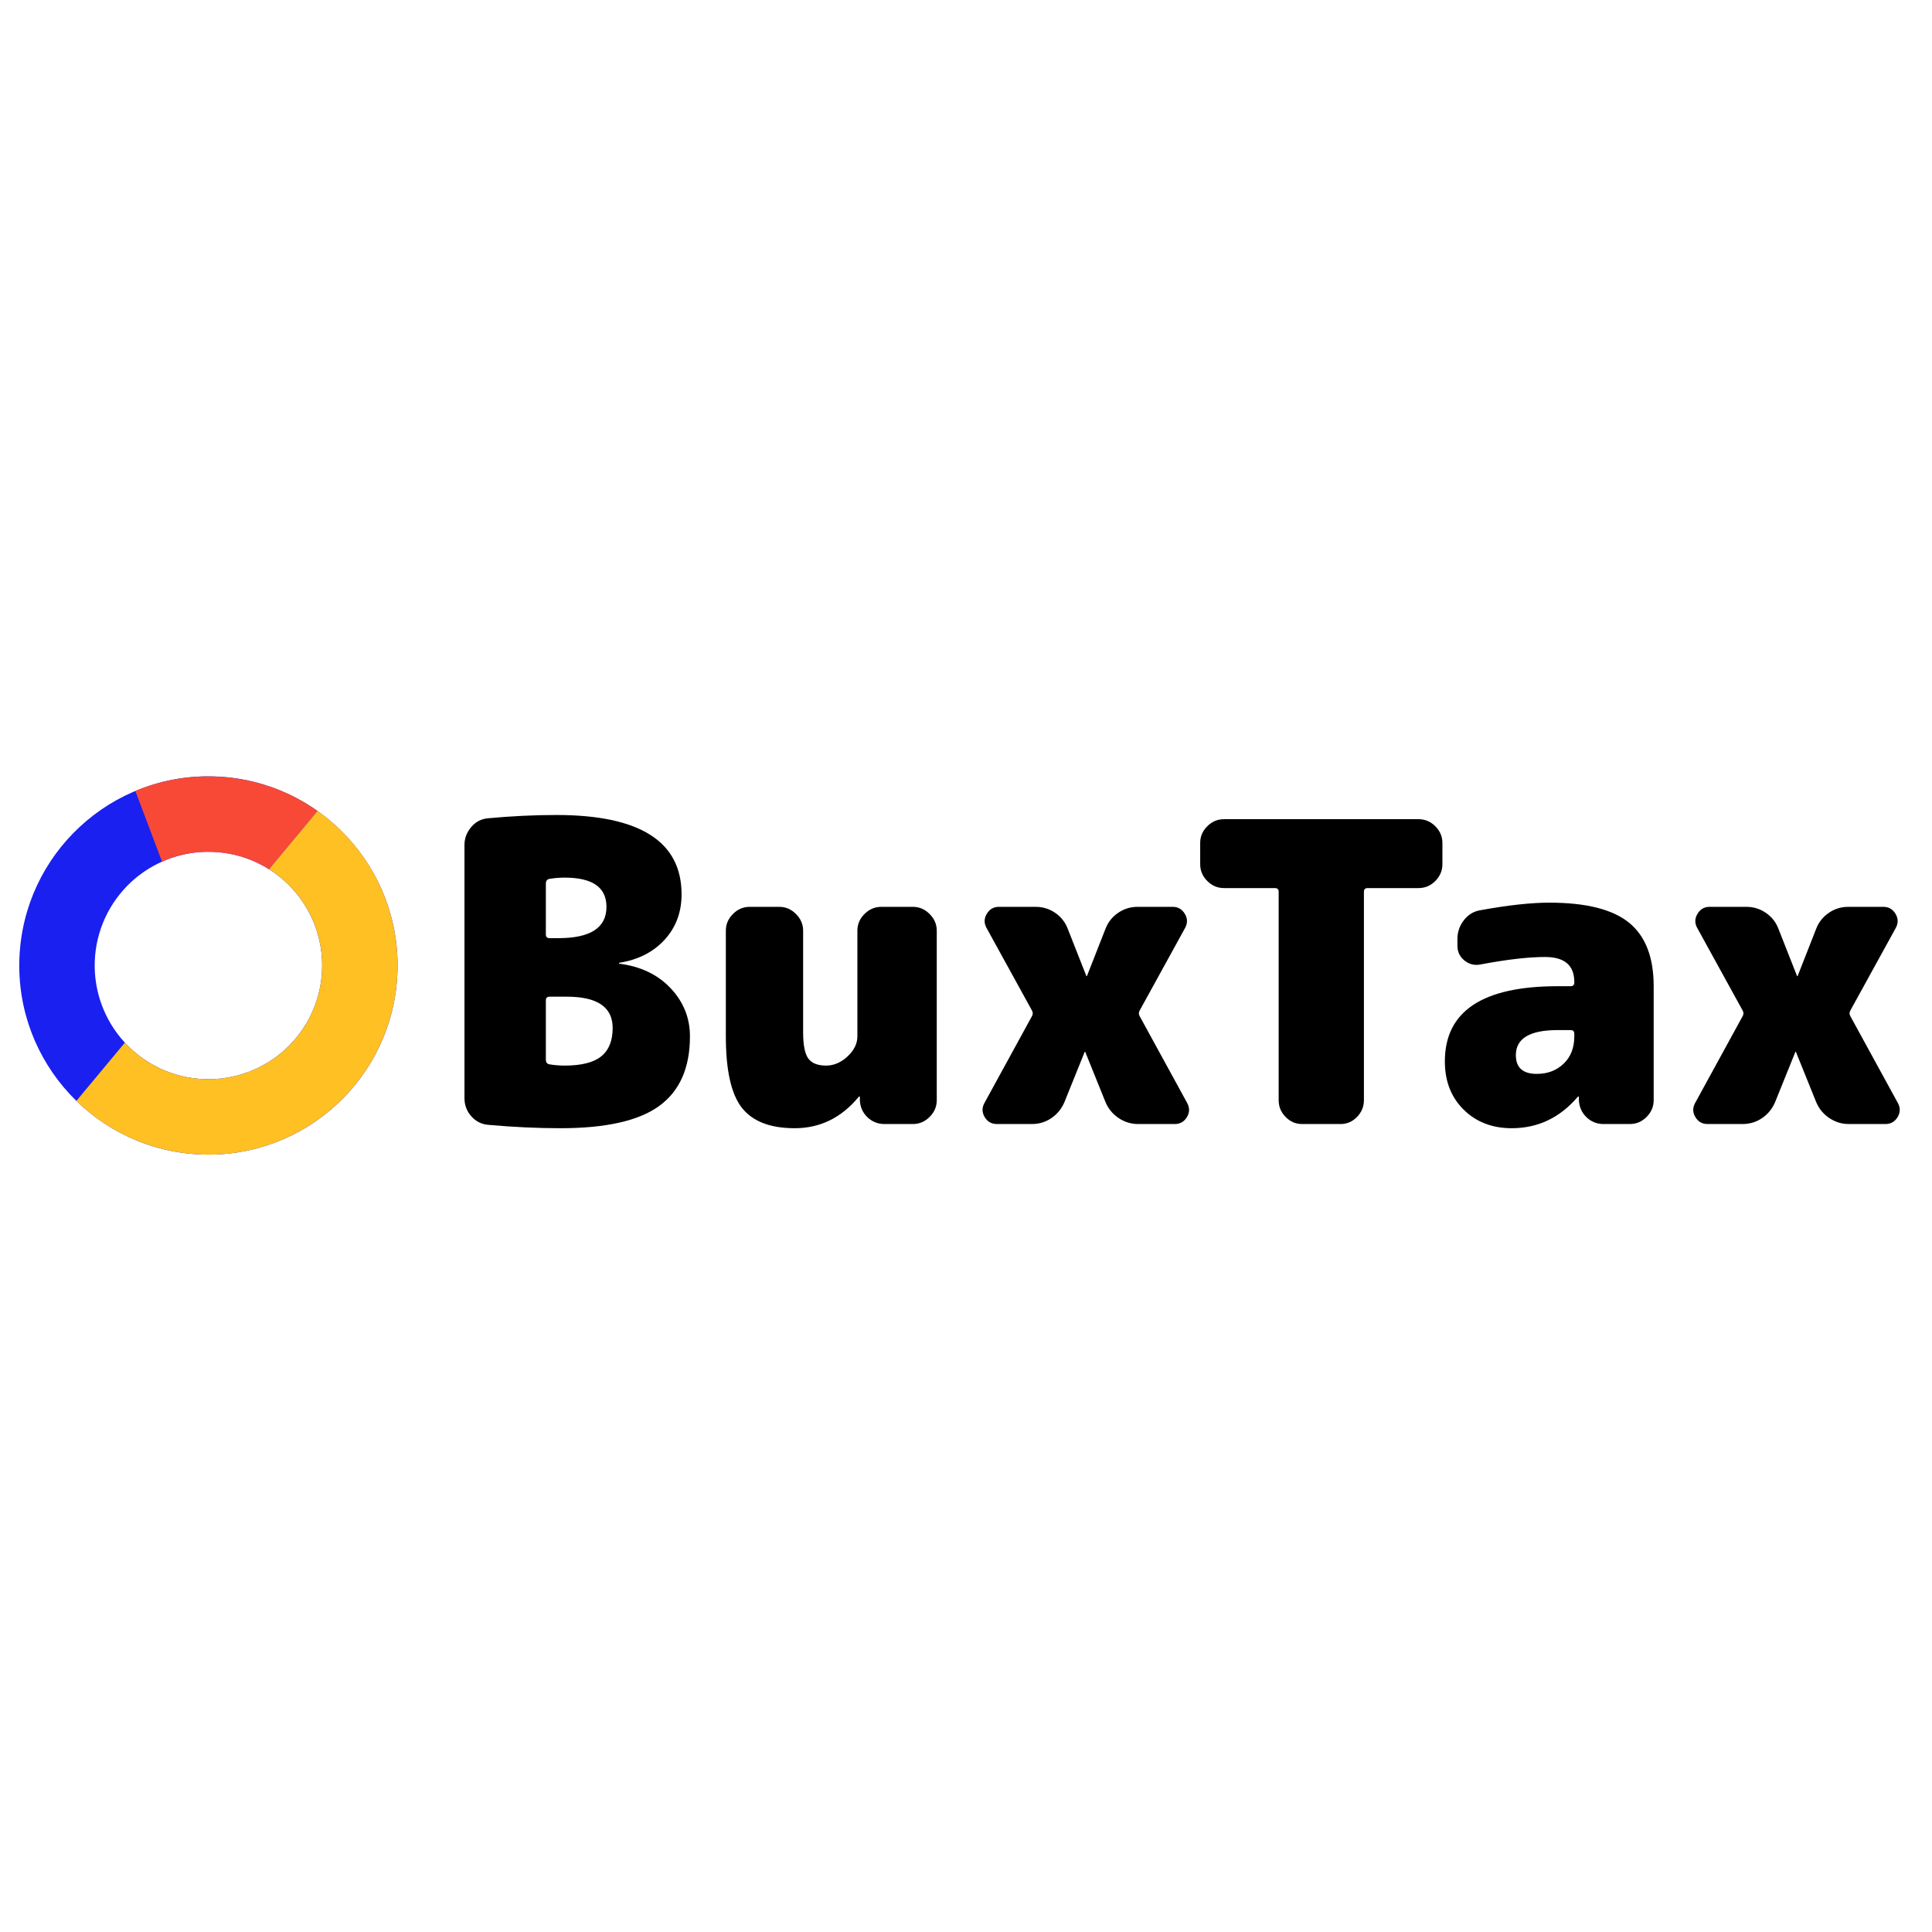
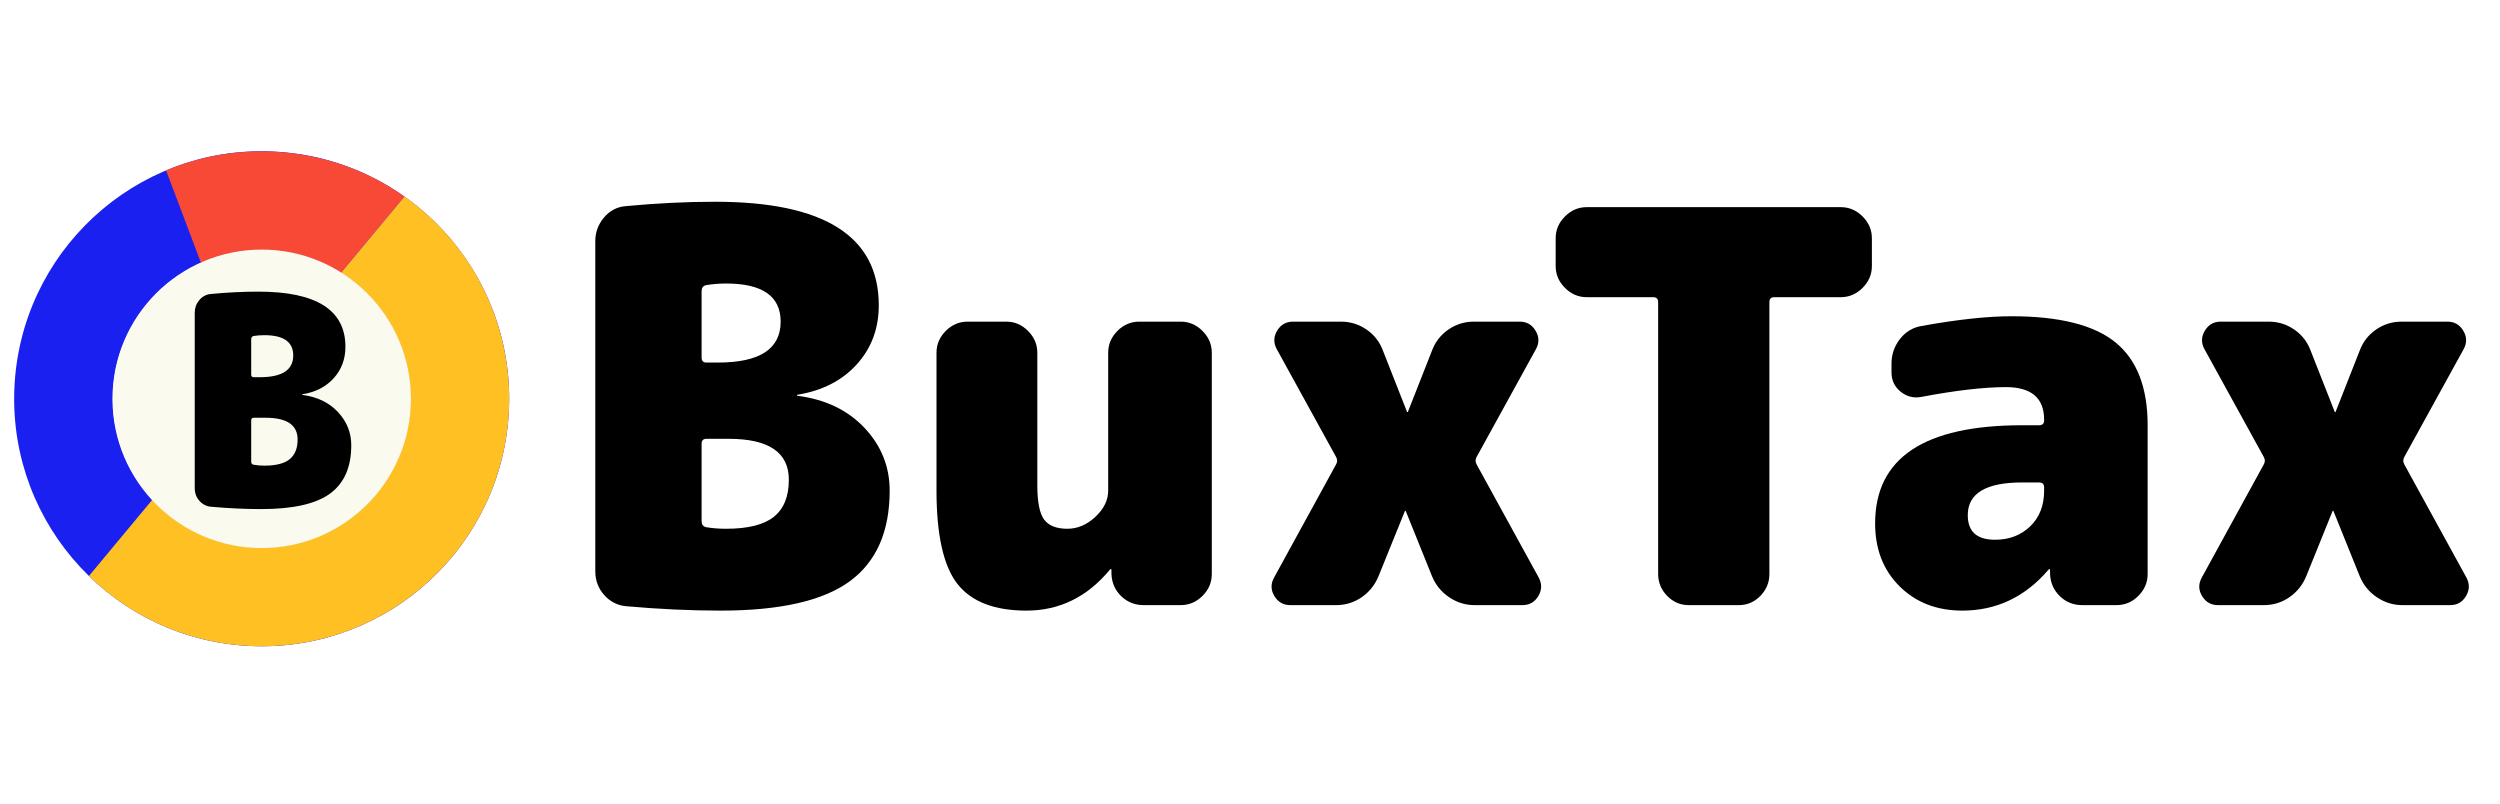
- <svg xmlns="http://www.w3.org/2000/svg" width="500" zoomAndPan="magnify" viewBox="0 0 375 375" height="500" preserveAspectRatio="xMidYMid meet" version="1.2">
+ <svg xmlns="http://www.w3.org/2000/svg" width="560" zoomAndPan="magnify" viewBox="0 0 420 135" height="180" preserveAspectRatio="xMidYMid meet" version="1.0">
  <defs>
-     <clipPath id="9e667268c2">
-       <path d="M 3 150 L 78 150 L 78 224.906 L 3 224.906 Z M 3 150 " />
+     <g />
+     <clipPath id="712602d700">
+       <rect x="0" width="325" y="0" height="130" />
    </clipPath>
-     <clipPath id="d6cad5220b">
-       <path d="M 14 157 L 78 157 L 78 224.906 L 14 224.906 Z M 14 157 " />
+     <clipPath id="96086bd025">
+       <path d="M 18.891 41.93 L 69.039 41.93 L 69.039 92.078 L 18.891 92.078 Z M 18.891 41.93 " clip-rule="nonzero" />
+     </clipPath>
+     <clipPath id="cc86ff1ee7">
+       <path d="M 43.965 41.93 C 30.117 41.93 18.891 53.156 18.891 67.004 C 18.891 80.852 30.117 92.078 43.965 92.078 C 57.812 92.078 69.039 80.852 69.039 67.004 C 69.039 53.156 57.812 41.93 43.965 41.93 Z M 43.965 41.93 " clip-rule="nonzero" />
+     </clipPath>
+     <clipPath id="d612821c04">
+       <path d="M 0.891 0.93 L 51.039 0.93 L 51.039 51.078 L 0.891 51.078 Z M 0.891 0.93 " clip-rule="nonzero" />
+     </clipPath>
+     <clipPath id="1504b995e3">
+       <path d="M 25.965 0.93 C 12.117 0.93 0.891 12.156 0.891 26.004 C 0.891 39.852 12.117 51.078 25.965 51.078 C 39.812 51.078 51.039 39.852 51.039 26.004 C 51.039 12.156 39.812 0.93 25.965 0.93 Z M 25.965 0.93 " clip-rule="nonzero" />
+     </clipPath>
+     <clipPath id="567f9a93b9">
+       <rect x="0" width="52" y="0" height="52" />
+     </clipPath>
+     <clipPath id="4dc6f9d032">
+       <rect x="0" width="33" y="0" height="70" />
    </clipPath>
  </defs>
-   <g id="af8d545999">
-     <g clip-rule="nonzero" clip-path="url(#9e667268c2)">
-       <path style=" stroke:none;fill-rule:nonzero;fill:#1a20f0;fill-opacity:1;" d="M 77.141 188.785 C 76.375 209.051 59.328 224.859 39.066 224.086 C 18.809 223.32 2.996 206.273 3.766 186.008 C 4.539 165.754 21.578 149.941 41.84 150.711 C 62.098 151.484 77.91 168.523 77.141 188.785 Z M 62.512 188.234 C 62.539 187.512 62.531 186.789 62.488 186.066 C 62.445 185.344 62.367 184.629 62.254 183.914 C 62.137 183.199 61.988 182.492 61.805 181.793 C 61.621 181.094 61.406 180.406 61.152 179.727 C 60.902 179.051 60.617 178.387 60.301 177.734 C 59.984 177.086 59.637 176.453 59.258 175.836 C 58.879 175.223 58.473 174.625 58.035 174.051 C 57.598 173.473 57.133 172.922 56.641 172.391 C 56.152 171.859 55.633 171.355 55.094 170.875 C 54.551 170.395 53.988 169.945 53.402 169.52 C 52.816 169.098 52.215 168.703 51.59 168.336 C 50.965 167.973 50.324 167.641 49.668 167.336 C 49.012 167.035 48.34 166.766 47.656 166.531 C 46.973 166.293 46.281 166.094 45.578 165.926 C 44.871 165.758 44.164 165.625 43.445 165.527 C 42.73 165.43 42.012 165.367 41.289 165.34 C 40.566 165.312 39.844 165.32 39.121 165.363 C 38.402 165.406 37.684 165.484 36.969 165.598 C 36.254 165.715 35.547 165.863 34.848 166.047 C 34.148 166.23 33.461 166.445 32.781 166.699 C 32.105 166.949 31.441 167.234 30.789 167.551 C 30.141 167.867 29.508 168.215 28.891 168.594 C 28.277 168.969 27.68 169.379 27.105 169.816 C 26.527 170.254 25.977 170.719 25.445 171.207 C 24.914 171.699 24.41 172.215 23.93 172.758 C 23.453 173.301 23 173.863 22.574 174.449 C 22.152 175.035 21.758 175.637 21.391 176.262 C 21.027 176.887 20.695 177.527 20.391 178.184 C 20.09 178.84 19.82 179.512 19.586 180.195 C 19.352 180.879 19.148 181.57 18.98 182.273 C 18.812 182.977 18.68 183.688 18.582 184.406 C 18.484 185.121 18.422 185.84 18.395 186.562 C 18.367 187.285 18.375 188.008 18.418 188.73 C 18.461 189.449 18.539 190.168 18.656 190.883 C 18.77 191.598 18.918 192.305 19.102 193.004 C 19.285 193.703 19.5 194.391 19.754 195.066 C 20.004 195.746 20.289 196.41 20.605 197.059 C 20.922 197.711 21.27 198.344 21.648 198.961 C 22.027 199.574 22.434 200.172 22.871 200.746 C 23.309 201.324 23.773 201.875 24.266 202.406 C 24.754 202.938 25.273 203.441 25.812 203.922 C 26.355 204.398 26.918 204.852 27.504 205.277 C 28.09 205.699 28.695 206.094 29.316 206.461 C 29.941 206.824 30.582 207.156 31.238 207.461 C 31.898 207.762 32.566 208.031 33.25 208.266 C 33.934 208.5 34.629 208.703 35.332 208.871 C 36.035 209.039 36.742 209.172 37.461 209.27 C 38.176 209.367 38.895 209.43 39.617 209.457 C 40.34 209.484 41.062 209.477 41.785 209.434 C 42.508 209.391 43.223 209.312 43.938 209.195 C 44.652 209.082 45.359 208.934 46.059 208.75 C 46.758 208.566 47.445 208.348 48.125 208.098 C 48.801 207.848 49.465 207.562 50.117 207.246 C 50.766 206.93 51.398 206.582 52.016 206.203 C 52.629 205.824 53.227 205.418 53.801 204.98 C 54.379 204.543 54.93 204.078 55.461 203.586 C 55.992 203.098 56.496 202.578 56.977 202.039 C 57.457 201.496 57.906 200.934 58.332 200.348 C 58.754 199.762 59.148 199.156 59.516 198.535 C 59.879 197.91 60.211 197.27 60.516 196.613 C 60.816 195.953 61.086 195.285 61.32 194.602 C 61.555 193.918 61.758 193.223 61.926 192.52 C 62.094 191.816 62.227 191.109 62.324 190.391 C 62.422 189.676 62.484 188.957 62.512 188.234 Z M 62.512 188.234 " />
-     </g>
-     <path style=" stroke:none;fill-rule:nonzero;fill:#f84936;fill-opacity:1;" d="M 50.828 167.91 L 50.797 167.891 L 50.785 167.891 C 50.648 167.816 50.508 167.742 50.367 167.676 C 50.297 167.637 50.223 167.602 50.152 167.566 C 49.824 167.406 49.492 167.254 49.152 167.105 C 49.047 167.059 48.941 167.016 48.832 166.973 L 48.609 166.883 C 48.57 166.867 48.527 166.852 48.484 166.836 L 48.434 166.816 C 48.32 166.77 48.203 166.727 48.086 166.684 C 48.02 166.656 47.961 166.637 47.895 166.613 C 47.887 166.609 47.875 166.605 47.863 166.602 C 47.746 166.562 47.629 166.52 47.512 166.48 L 47.496 166.48 L 47.375 166.441 L 47.293 166.414 L 47.133 166.363 L 46.895 166.293 C 46.867 166.281 46.84 166.273 46.809 166.266 L 46.797 166.266 C 46.645 166.219 46.496 166.176 46.348 166.137 L 46.098 166.066 C 45.992 166.039 45.879 166.008 45.762 165.98 L 45.656 165.957 C 45.598 165.938 45.539 165.926 45.48 165.914 L 45.414 165.898 L 45.305 165.875 L 45.051 165.82 L 44.746 165.758 L 44.492 165.707 C 44.355 165.68 44.223 165.656 44.09 165.637 C 44.055 165.637 44.023 165.625 43.992 165.621 L 43.945 165.621 C 43.84 165.602 43.734 165.586 43.625 165.57 L 43.613 165.57 L 43.504 165.555 C 43.457 165.555 43.406 165.543 43.355 165.535 C 43.336 165.531 43.316 165.531 43.293 165.527 L 43.18 165.516 L 42.93 165.484 L 42.562 165.445 C 42.461 165.438 42.367 165.426 42.266 165.422 L 42.246 165.422 C 42.109 165.41 41.977 165.398 41.84 165.391 C 41.652 165.379 41.469 165.367 41.285 165.363 C 41 165.352 40.715 165.348 40.434 165.348 L 40 165.348 C 39.945 165.348 39.891 165.348 39.84 165.348 C 39.66 165.348 39.48 165.355 39.301 165.367 C 39.117 165.375 38.957 165.387 38.789 165.398 C 38.66 165.398 38.527 165.418 38.395 165.43 C 38.383 165.434 38.371 165.434 38.359 165.43 C 38.301 165.43 38.242 165.441 38.188 165.445 C 38.09 165.445 37.996 165.465 37.902 165.477 C 37.836 165.477 37.773 165.492 37.711 165.5 L 37.566 165.52 C 37.5 165.52 37.438 165.535 37.371 165.547 C 37.27 165.559 37.172 165.57 37.07 165.59 C 36.965 165.609 36.82 165.629 36.695 165.652 L 36.586 165.672 C 36.457 165.691 36.332 165.715 36.203 165.742 C 36.121 165.758 36.043 165.77 35.961 165.793 L 35.691 165.848 C 35.691 165.848 35.684 165.848 35.676 165.848 L 35.453 165.898 L 35.426 165.898 C 35.309 165.922 35.195 165.949 35.082 165.98 C 34.922 166.02 34.754 166.062 34.594 166.109 L 34.477 166.141 C 34.336 166.18 34.195 166.219 34.062 166.262 C 33.902 166.309 33.73 166.363 33.57 166.422 C 33.453 166.461 33.344 166.496 33.23 166.539 L 32.934 166.645 L 32.566 166.781 L 32.223 166.914 C 32.09 166.969 31.961 167.023 31.832 167.074 C 31.727 167.121 31.621 167.164 31.512 167.211 C 31.488 167.219 31.469 167.23 31.445 167.238 L 26.27 153.523 C 26.406 153.469 26.543 153.41 26.68 153.355 C 26.816 153.301 26.953 153.246 27.09 153.195 C 27.176 153.16 27.25 153.129 27.34 153.098 C 27.473 153.047 27.605 152.996 27.742 152.949 C 27.875 152.898 28.008 152.852 28.145 152.805 C 28.207 152.777 28.277 152.754 28.348 152.73 C 28.477 152.684 28.605 152.641 28.734 152.598 C 28.758 152.586 28.785 152.578 28.812 152.57 C 28.938 152.527 29.066 152.484 29.195 152.445 C 29.324 152.406 29.477 152.355 29.621 152.312 C 29.762 152.27 29.863 152.234 29.988 152.199 C 29.992 152.199 30 152.199 30.004 152.199 C 30.445 152.07 30.891 151.945 31.34 151.832 L 31.785 151.719 C 31.934 151.684 32.078 151.648 32.227 151.617 L 32.734 151.504 C 32.902 151.465 33.074 151.43 33.246 151.398 C 33.539 151.34 33.828 151.285 34.125 151.238 L 34.562 151.16 L 35.043 151.09 C 35.297 151.051 35.555 151.016 35.809 150.984 L 35.969 150.965 L 36.02 150.965 C 36.25 150.934 36.48 150.91 36.715 150.887 C 36.867 150.871 37.02 150.855 37.176 150.844 L 37.633 150.805 L 37.688 150.805 C 37.895 150.789 38.105 150.777 38.312 150.762 L 38.34 150.762 C 38.527 150.754 38.719 150.742 38.906 150.738 C 39 150.738 39.094 150.727 39.191 150.727 L 39.695 150.711 L 39.75 150.711 C 39.977 150.711 40.199 150.711 40.426 150.711 C 40.895 150.711 41.367 150.719 41.84 150.738 C 42.039 150.738 42.238 150.754 42.438 150.766 C 42.637 150.777 42.809 150.785 42.992 150.797 L 43.062 150.797 C 43.203 150.809 43.348 150.82 43.488 150.832 C 43.668 150.848 43.852 150.863 44.035 150.879 C 44.371 150.914 44.711 150.949 45.047 150.992 L 45.133 151.004 L 45.66 151.074 L 46.188 151.152 C 46.324 151.172 46.461 151.195 46.598 151.219 L 46.84 151.262 C 47.137 151.312 47.434 151.367 47.727 151.422 L 47.777 151.434 L 48.047 151.488 L 48.301 151.543 C 48.461 151.578 48.629 151.613 48.793 151.652 C 48.801 151.652 48.809 151.652 48.816 151.652 C 48.992 151.695 49.164 151.734 49.34 151.781 C 49.516 151.824 49.703 151.871 49.887 151.922 C 50.246 152.016 50.605 152.113 50.965 152.223 L 51 152.234 L 51.383 152.352 C 51.742 152.461 52.102 152.578 52.457 152.703 C 52.617 152.758 52.777 152.812 52.926 152.863 C 53.074 152.918 53.266 152.988 53.434 153.051 C 53.566 153.102 53.699 153.152 53.828 153.203 C 54.191 153.344 54.551 153.492 54.906 153.645 C 55.156 153.75 55.402 153.859 55.648 153.965 C 55.852 154.059 56.055 154.148 56.254 154.246 C 56.383 154.309 56.512 154.367 56.637 154.434 L 56.684 154.453 L 57.188 154.707 C 57.277 154.754 57.367 154.801 57.453 154.848 C 57.543 154.895 57.594 154.918 57.66 154.957 C 57.789 155.023 57.914 155.09 58.043 155.16 L 58.105 155.195 C 58.133 155.211 58.168 155.227 58.195 155.246 L 58.539 155.438 C 58.699 155.527 58.859 155.617 59.012 155.711 C 59.164 155.805 59.309 155.887 59.461 155.977 C 59.609 156.066 59.754 156.16 59.902 156.25 C 60.047 156.344 60.156 156.41 60.281 156.492 C 60.309 156.508 60.34 156.527 60.367 156.551 C 60.504 156.637 60.641 156.727 60.773 156.816 C 60.91 156.906 61.062 157.008 61.207 157.105 C 61.352 157.207 61.492 157.305 61.633 157.402 L 52.223 168.715 L 52.047 168.609 C 52.031 168.598 52.016 168.59 52 168.578 L 51.73 168.418 C 51.539 168.309 51.348 168.195 51.152 168.086 Z M 50.828 167.91 " />
-     <g clip-rule="nonzero" clip-path="url(#d6cad5220b)">
-       <path style=" stroke:none;fill-rule:nonzero;fill:#ffc023;fill-opacity:1;" d="M 61.633 157.402 L 52.227 168.719 C 53.23 169.352 54.18 170.062 55.07 170.852 C 55.961 171.637 56.781 172.492 57.535 173.41 C 58.289 174.328 58.961 175.305 59.559 176.332 C 60.152 177.359 60.664 178.43 61.086 179.543 C 61.508 180.652 61.84 181.789 62.078 182.953 C 62.316 184.117 62.461 185.293 62.512 186.48 C 62.559 187.668 62.516 188.852 62.371 190.031 C 62.23 191.215 61.996 192.375 61.664 193.516 C 61.336 194.656 60.918 195.766 60.406 196.84 C 59.898 197.914 59.309 198.941 58.633 199.922 C 57.961 200.898 57.211 201.816 56.391 202.676 C 55.566 203.531 54.68 204.32 53.73 205.035 C 52.781 205.75 51.781 206.383 50.73 206.938 C 49.676 207.488 48.586 207.953 47.461 208.332 C 46.332 208.711 45.184 208.992 44.012 209.184 C 42.836 209.379 41.656 209.473 40.469 209.473 C 40.184 209.473 39.902 209.473 39.617 209.457 C 38.164 209.406 36.734 209.211 35.32 208.871 C 33.906 208.535 32.539 208.062 31.219 207.457 C 29.898 206.848 28.652 206.117 27.477 205.262 C 26.301 204.406 25.223 203.445 24.238 202.375 L 14.824 213.691 C 16.438 215.27 18.184 216.684 20.055 217.938 C 21.93 219.191 23.902 220.262 25.977 221.152 C 28.047 222.039 30.184 222.73 32.383 223.223 C 34.586 223.719 36.812 224.008 39.066 224.09 C 39.539 224.105 40.008 224.117 40.477 224.117 C 60.113 224.117 76.391 208.578 77.141 188.789 C 77.199 187.266 77.164 185.746 77.035 184.23 C 76.902 182.715 76.68 181.211 76.359 179.723 C 76.043 178.234 75.633 176.77 75.133 175.332 C 74.633 173.895 74.047 172.492 73.375 171.125 C 72.699 169.762 71.941 168.445 71.105 167.172 C 70.266 165.902 69.352 164.688 68.363 163.531 C 67.371 162.375 66.312 161.285 65.188 160.258 C 64.062 159.234 62.879 158.281 61.633 157.402 Z M 61.633 157.402 " />
-     </g>
-     <g style="fill:#000000;fill-opacity:1;">
-       <g transform="translate(84.23105, 218.1737)">
-         <path style="stroke:none" d="M 25.375 -11.344 C 28.613 -11.344 30.973 -11.938 32.453 -13.125 C 33.941 -14.32 34.688 -16.16 34.688 -18.641 C 34.688 -22.691 31.719 -24.719 25.781 -24.719 L 22.453 -24.719 C 21.961 -24.719 21.719 -24.477 21.719 -24 L 21.719 -12.484 C 21.719 -11.992 21.938 -11.695 22.375 -11.594 C 23.344 -11.426 24.344 -11.344 25.375 -11.344 Z M 21.719 -46.688 L 21.719 -36.797 C 21.719 -36.316 21.961 -36.078 22.453 -36.078 L 24.156 -36.078 C 30.375 -36.078 33.484 -38.102 33.484 -42.156 C 33.484 -45.938 30.781 -47.828 25.375 -47.828 C 24.344 -47.828 23.344 -47.742 22.375 -47.578 C 21.938 -47.473 21.719 -47.176 21.719 -46.688 Z M 35.984 -31.125 C 40.148 -30.582 43.473 -28.988 45.953 -26.344 C 48.441 -23.695 49.688 -20.586 49.688 -17.016 C 49.688 -10.91 47.703 -6.41 43.734 -3.516 C 39.766 -0.629 33.375 0.812 24.562 0.812 C 20.07 0.812 15.395 0.594 10.531 0.156 C 9.238 0.051 8.145 -0.5 7.25 -1.5 C 6.363 -2.5 5.922 -3.676 5.922 -5.031 L 5.922 -54.156 C 5.922 -55.445 6.352 -56.602 7.219 -57.625 C 8.082 -58.656 9.16 -59.227 10.453 -59.344 C 15.047 -59.77 19.477 -59.984 23.75 -59.984 C 39.957 -59.984 48.062 -54.848 48.062 -44.578 C 48.062 -41.117 46.969 -38.188 44.781 -35.781 C 42.594 -33.383 39.66 -31.891 35.984 -31.297 C 35.93 -31.297 35.906 -31.266 35.906 -31.203 C 35.906 -31.148 35.93 -31.125 35.984 -31.125 Z M 35.984 -31.125 " />
+   <path fill="#1a20f0" d="M 85.516 68.562 C 84.645 91.512 65.34 109.418 42.391 108.543 C 19.449 107.676 1.539 88.367 2.41 65.418 C 3.289 42.477 22.586 24.566 45.535 25.438 C 68.477 26.316 86.383 45.613 85.516 68.562 Z M 68.945 67.938 C 68.977 67.117 68.969 66.301 68.918 65.484 C 68.871 64.664 68.781 63.852 68.652 63.043 C 68.523 62.234 68.352 61.434 68.145 60.645 C 67.938 59.852 67.691 59.07 67.406 58.305 C 67.121 57.535 66.801 56.781 66.441 56.047 C 66.082 55.312 65.691 54.594 65.262 53.895 C 64.832 53.199 64.371 52.523 63.875 51.871 C 63.379 51.219 62.855 50.594 62.297 49.992 C 61.742 49.391 61.156 48.82 60.543 48.277 C 59.93 47.734 59.293 47.223 58.629 46.742 C 57.965 46.262 57.281 45.816 56.574 45.402 C 55.867 44.988 55.141 44.613 54.398 44.27 C 53.652 43.93 52.895 43.625 52.121 43.355 C 51.348 43.09 50.562 42.859 49.766 42.672 C 48.969 42.48 48.164 42.328 47.352 42.219 C 46.543 42.109 45.727 42.035 44.91 42.004 C 44.09 41.977 43.273 41.984 42.453 42.035 C 41.637 42.082 40.824 42.172 40.016 42.301 C 39.207 42.43 38.406 42.598 37.613 42.809 C 36.824 43.016 36.043 43.262 35.273 43.547 C 34.508 43.832 33.754 44.152 33.02 44.512 C 32.281 44.867 31.566 45.262 30.867 45.691 C 30.172 46.121 29.496 46.582 28.844 47.078 C 28.191 47.57 27.566 48.098 26.965 48.656 C 26.363 49.211 25.793 49.797 25.25 50.41 C 24.707 51.023 24.195 51.66 23.715 52.324 C 23.234 52.984 22.789 53.672 22.375 54.379 C 21.961 55.086 21.582 55.812 21.242 56.555 C 20.898 57.301 20.598 58.059 20.328 58.832 C 20.062 59.605 19.832 60.391 19.645 61.188 C 19.453 61.984 19.301 62.789 19.191 63.598 C 19.082 64.41 19.008 65.227 18.977 66.043 C 18.945 66.863 18.957 67.68 19.004 68.496 C 19.055 69.316 19.145 70.129 19.273 70.938 C 19.402 71.746 19.57 72.547 19.781 73.336 C 19.988 74.129 20.234 74.91 20.52 75.676 C 20.801 76.445 21.125 77.195 21.48 77.934 C 21.84 78.668 22.234 79.387 22.664 80.082 C 23.094 80.781 23.555 81.457 24.051 82.109 C 24.543 82.762 25.07 83.387 25.625 83.988 C 26.184 84.59 26.77 85.16 27.383 85.703 C 27.992 86.246 28.633 86.758 29.297 87.238 C 29.957 87.719 30.645 88.164 31.352 88.578 C 32.059 88.992 32.781 89.367 33.527 89.711 C 34.27 90.051 35.031 90.355 35.805 90.625 C 36.578 90.891 37.363 91.121 38.16 91.309 C 38.957 91.5 39.762 91.648 40.57 91.762 C 41.383 91.871 42.199 91.941 43.016 91.973 C 43.836 92.004 44.652 91.996 45.469 91.945 C 46.285 91.898 47.102 91.809 47.91 91.68 C 48.719 91.551 49.516 91.383 50.309 91.172 C 51.102 90.965 51.883 90.719 52.648 90.434 C 53.418 90.148 54.168 89.828 54.906 89.469 C 55.641 89.113 56.359 88.719 57.055 88.289 C 57.754 87.859 58.43 87.398 59.082 86.902 C 59.734 86.406 60.359 85.883 60.961 85.324 C 61.559 84.77 62.133 84.184 62.676 83.57 C 63.219 82.957 63.73 82.32 64.211 81.656 C 64.691 80.992 65.137 80.309 65.551 79.602 C 65.965 78.895 66.34 78.168 66.684 77.426 C 67.023 76.68 67.328 75.922 67.598 75.148 C 67.863 74.375 68.094 73.59 68.281 72.793 C 68.473 71.996 68.621 71.191 68.734 70.379 C 68.844 69.57 68.914 68.754 68.945 67.938 Z M 68.945 67.938 " fill-opacity="1" fill-rule="nonzero" />
+   <path fill="#f84936" d="M 55.711 44.918 L 55.676 44.898 L 55.664 44.898 C 55.508 44.812 55.352 44.73 55.191 44.652 C 55.113 44.609 55.027 44.566 54.949 44.527 C 54.578 44.348 54.199 44.172 53.816 44.008 C 53.695 43.957 53.574 43.906 53.453 43.859 L 53.199 43.758 C 53.152 43.738 53.105 43.719 53.059 43.703 L 53 43.68 C 52.871 43.625 52.738 43.578 52.605 43.527 C 52.531 43.5 52.465 43.477 52.391 43.449 C 52.379 43.445 52.367 43.441 52.352 43.438 C 52.223 43.391 52.09 43.344 51.957 43.301 L 51.938 43.301 L 51.805 43.254 L 51.711 43.223 L 51.527 43.168 L 51.258 43.086 C 51.227 43.074 51.195 43.062 51.164 43.055 L 51.145 43.055 C 50.977 43.004 50.809 42.957 50.637 42.91 L 50.355 42.832 C 50.234 42.797 50.109 42.766 49.977 42.734 L 49.855 42.703 C 49.789 42.688 49.723 42.672 49.656 42.656 L 49.582 42.641 L 49.457 42.613 L 49.172 42.551 L 48.824 42.48 L 48.535 42.422 C 48.383 42.395 48.23 42.367 48.078 42.344 C 48.043 42.344 48.008 42.332 47.969 42.328 L 47.918 42.328 C 47.801 42.305 47.676 42.289 47.555 42.27 L 47.543 42.27 L 47.418 42.254 C 47.363 42.254 47.305 42.238 47.25 42.23 C 47.227 42.227 47.203 42.223 47.18 42.223 L 47.051 42.207 L 46.766 42.172 L 46.352 42.129 C 46.238 42.117 46.129 42.105 46.016 42.098 L 45.992 42.098 C 45.84 42.086 45.688 42.074 45.531 42.066 C 45.324 42.055 45.113 42.039 44.902 42.031 C 44.578 42.02 44.262 42.016 43.938 42.016 L 43.449 42.016 C 43.387 42.016 43.328 42.016 43.27 42.016 C 43.062 42.016 42.859 42.027 42.656 42.035 C 42.449 42.047 42.27 42.059 42.078 42.074 C 41.93 42.074 41.781 42.098 41.629 42.109 C 41.617 42.113 41.602 42.113 41.59 42.109 C 41.527 42.109 41.461 42.121 41.395 42.129 C 41.289 42.129 41.18 42.152 41.07 42.164 C 41 42.164 40.93 42.18 40.855 42.188 L 40.691 42.211 C 40.621 42.211 40.547 42.23 40.473 42.242 C 40.355 42.254 40.246 42.27 40.129 42.289 C 40.012 42.312 39.848 42.336 39.707 42.359 L 39.582 42.383 C 39.438 42.406 39.297 42.434 39.148 42.461 C 39.059 42.48 38.969 42.496 38.871 42.52 L 38.57 42.582 C 38.57 42.582 38.559 42.582 38.555 42.582 L 38.301 42.641 L 38.27 42.641 C 38.137 42.668 38.008 42.699 37.879 42.73 C 37.699 42.777 37.508 42.828 37.324 42.879 L 37.191 42.914 C 37.035 42.961 36.875 43.004 36.723 43.051 C 36.539 43.105 36.348 43.168 36.168 43.234 C 36.035 43.277 35.91 43.32 35.781 43.363 L 35.445 43.484 L 35.027 43.637 L 34.641 43.789 C 34.492 43.852 34.344 43.914 34.195 43.973 C 34.078 44.023 33.957 44.07 33.832 44.125 C 33.809 44.137 33.785 44.148 33.762 44.156 L 27.898 28.625 C 28.051 28.562 28.207 28.496 28.363 28.434 C 28.516 28.371 28.676 28.309 28.828 28.254 C 28.926 28.215 29.012 28.176 29.113 28.141 C 29.262 28.086 29.41 28.027 29.566 27.973 C 29.719 27.918 29.867 27.863 30.02 27.809 C 30.094 27.781 30.172 27.75 30.25 27.727 C 30.395 27.676 30.543 27.625 30.688 27.578 C 30.719 27.566 30.746 27.555 30.777 27.547 C 30.922 27.496 31.066 27.449 31.211 27.406 C 31.355 27.359 31.531 27.301 31.691 27.254 C 31.855 27.203 31.969 27.164 32.109 27.125 C 32.117 27.125 32.121 27.125 32.129 27.125 C 32.629 26.977 33.129 26.84 33.641 26.711 L 34.145 26.582 C 34.312 26.539 34.477 26.504 34.645 26.465 L 35.219 26.336 C 35.41 26.297 35.605 26.254 35.801 26.219 C 36.129 26.148 36.461 26.09 36.793 26.035 L 37.289 25.949 L 37.836 25.867 C 38.125 25.824 38.414 25.785 38.703 25.75 L 38.887 25.727 L 38.941 25.727 C 39.203 25.691 39.465 25.664 39.73 25.637 C 39.902 25.621 40.074 25.605 40.25 25.59 L 40.77 25.547 L 40.828 25.547 C 41.066 25.527 41.301 25.516 41.539 25.496 L 41.566 25.496 C 41.781 25.488 41.996 25.477 42.211 25.469 C 42.316 25.469 42.422 25.457 42.531 25.457 L 43.102 25.438 L 43.164 25.438 C 43.422 25.438 43.676 25.438 43.93 25.438 C 44.461 25.438 44.996 25.449 45.531 25.469 C 45.762 25.469 45.984 25.488 46.211 25.5 C 46.434 25.516 46.629 25.523 46.836 25.539 L 46.918 25.539 C 47.078 25.551 47.238 25.562 47.398 25.574 C 47.605 25.594 47.812 25.609 48.016 25.629 C 48.398 25.668 48.785 25.711 49.164 25.758 L 49.262 25.77 L 49.859 25.852 L 50.457 25.941 C 50.609 25.961 50.766 25.988 50.922 26.016 L 51.195 26.062 C 51.531 26.121 51.867 26.184 52.199 26.246 L 52.258 26.258 L 52.562 26.32 L 52.848 26.379 C 53.031 26.422 53.223 26.461 53.406 26.504 C 53.414 26.508 53.422 26.508 53.434 26.504 C 53.633 26.555 53.828 26.602 54.027 26.652 C 54.227 26.703 54.441 26.754 54.645 26.809 C 55.055 26.914 55.461 27.027 55.863 27.148 L 55.906 27.164 L 56.34 27.297 C 56.746 27.422 57.156 27.555 57.559 27.695 C 57.738 27.758 57.922 27.82 58.086 27.879 C 58.254 27.938 58.473 28.02 58.664 28.09 C 58.812 28.145 58.965 28.203 59.113 28.262 C 59.523 28.422 59.93 28.586 60.332 28.762 C 60.613 28.879 60.895 29.008 61.172 29.125 C 61.402 29.23 61.633 29.336 61.859 29.445 C 62.004 29.516 62.148 29.582 62.293 29.656 L 62.344 29.68 L 62.914 29.965 C 63.02 30.016 63.117 30.07 63.219 30.125 C 63.316 30.18 63.375 30.203 63.449 30.25 C 63.594 30.324 63.738 30.402 63.883 30.48 L 63.953 30.516 C 63.988 30.535 64.023 30.555 64.055 30.574 L 64.445 30.793 C 64.625 30.895 64.809 31 64.98 31.102 C 65.152 31.207 65.32 31.305 65.488 31.406 C 65.66 31.508 65.824 31.609 65.988 31.715 C 66.152 31.816 66.277 31.895 66.418 31.984 C 66.453 32.008 66.484 32.027 66.516 32.051 C 66.672 32.152 66.824 32.25 66.977 32.352 C 67.129 32.453 67.305 32.57 67.465 32.684 C 67.629 32.797 67.789 32.906 67.949 33.02 L 57.289 45.832 L 57.094 45.711 C 57.074 45.699 57.059 45.688 57.039 45.676 L 56.734 45.496 C 56.516 45.367 56.301 45.242 56.078 45.117 L 55.715 44.918 Z M 55.711 44.918 " fill-opacity="1" fill-rule="nonzero" />
+   <path fill="#ffc023" d="M 67.953 33.02 L 57.293 45.836 C 58.434 46.555 59.508 47.359 60.516 48.25 C 61.523 49.141 62.457 50.105 63.309 51.148 C 64.16 52.191 64.926 53.293 65.598 54.457 C 66.273 55.621 66.852 56.832 67.328 58.094 C 67.809 59.352 68.184 60.637 68.453 61.957 C 68.727 63.273 68.887 64.605 68.945 65.953 C 69 67.297 68.949 68.637 68.785 69.973 C 68.625 71.312 68.359 72.625 67.984 73.918 C 67.613 75.211 67.137 76.469 66.562 77.684 C 65.988 78.902 65.316 80.062 64.555 81.172 C 63.789 82.281 62.941 83.32 62.012 84.293 C 61.078 85.266 60.074 86.156 59 86.965 C 57.926 87.773 56.793 88.492 55.602 89.117 C 54.41 89.746 53.176 90.273 51.898 90.699 C 50.621 91.125 49.32 91.449 47.992 91.664 C 46.66 91.883 45.324 91.992 43.98 91.992 C 43.66 91.992 43.34 91.992 43.016 91.973 C 41.371 91.914 39.75 91.691 38.148 91.312 C 36.547 90.93 35 90.395 33.504 89.707 C 32.008 89.02 30.598 88.191 29.266 87.223 C 27.934 86.254 26.711 85.164 25.598 83.953 L 14.938 96.77 C 16.766 98.555 18.738 100.156 20.859 101.578 C 22.984 102.996 25.219 104.211 27.566 105.219 C 29.914 106.223 32.332 107.008 34.824 107.566 C 37.316 108.125 39.836 108.449 42.391 108.543 C 42.926 108.562 43.457 108.574 43.988 108.574 C 66.23 108.574 84.664 90.977 85.516 68.562 C 85.582 66.84 85.539 65.121 85.391 63.402 C 85.242 61.684 84.988 59.984 84.629 58.297 C 84.27 56.609 83.809 54.953 83.242 53.324 C 82.676 51.695 82.012 50.109 81.246 48.562 C 80.48 47.016 79.625 45.523 78.676 44.082 C 77.727 42.645 76.691 41.27 75.57 39.961 C 74.449 38.648 73.25 37.414 71.977 36.254 C 70.703 35.09 69.359 34.012 67.953 33.02 Z M 67.953 33.02 " fill-opacity="1" fill-rule="nonzero" />
+   <g transform="matrix(1, 0, 0, 1, 93, 2)">
+     <g clip-path="url(#712602d700)">
+       <g fill="#000000" fill-opacity="1">
+         <g transform="translate(0.322385, 99.66012)">
+           <g>
+             <path d="M 28.656 -12.828 C 32.32 -12.828 34.992 -13.492 36.672 -14.828 C 38.359 -16.172 39.203 -18.25 39.203 -21.062 C 39.203 -25.645 35.844 -27.938 29.125 -27.938 L 25.359 -27.938 C 24.816 -27.938 24.547 -27.66 24.547 -27.109 L 24.547 -14.109 C 24.547 -13.555 24.789 -13.219 25.281 -13.094 C 26.375 -12.914 27.5 -12.828 28.656 -12.828 Z M 24.547 -52.75 L 24.547 -41.578 C 24.547 -41.023 24.816 -40.75 25.359 -40.75 L 27.297 -40.75 C 34.316 -40.75 37.828 -43.039 37.828 -47.625 C 37.828 -51.895 34.77 -54.031 28.656 -54.031 C 27.5 -54.031 26.375 -53.938 25.281 -53.75 C 24.789 -53.633 24.547 -53.301 24.547 -52.75 Z M 40.656 -35.172 C 45.363 -34.555 49.117 -32.754 51.922 -29.766 C 54.734 -26.773 56.141 -23.266 56.141 -19.234 C 56.141 -12.336 53.895 -7.254 49.406 -3.984 C 44.914 -0.711 37.695 0.922 27.75 0.922 C 22.676 0.922 17.395 0.676 11.906 0.188 C 10.438 0.062 9.195 -0.562 8.188 -1.688 C 7.188 -2.82 6.688 -4.148 6.688 -5.672 L 6.688 -61.172 C 6.688 -62.641 7.172 -63.953 8.141 -65.109 C 9.117 -66.273 10.344 -66.914 11.812 -67.031 C 17 -67.52 22.004 -67.766 26.828 -67.766 C 45.148 -67.766 54.312 -61.969 54.312 -50.375 C 54.312 -46.457 53.07 -43.141 50.594 -40.422 C 48.125 -37.711 44.812 -36.02 40.656 -35.344 C 40.594 -35.344 40.562 -35.312 40.562 -35.25 C 40.562 -35.195 40.594 -35.172 40.656 -35.172 Z M 40.656 -35.172 " />
+           </g>
+         </g>
+       </g>
+       <g fill="#000000" fill-opacity="1">
+         <g transform="translate(59.02, 99.66012)">
+           <g>
+             <path d="M 46.344 -47.625 C 47.738 -47.625 48.957 -47.102 50 -46.062 C 51.039 -45.02 51.562 -43.801 51.562 -42.406 L 51.562 -5.219 C 51.562 -3.812 51.039 -2.586 50 -1.547 C 48.957 -0.516 47.738 0 46.344 0 L 40.109 0 C 38.641 0 37.383 -0.5 36.344 -1.5 C 35.312 -2.508 34.766 -3.75 34.703 -5.219 L 34.703 -5.953 C 34.703 -6.016 34.672 -6.047 34.609 -6.047 C 34.492 -6.047 34.438 -6.016 34.438 -5.953 C 30.645 -1.367 25.973 0.922 20.422 0.922 C 15.047 0.922 11.18 -0.57 8.828 -3.562 C 6.484 -6.562 5.312 -11.785 5.312 -19.234 L 5.312 -42.406 C 5.312 -43.801 5.828 -45.02 6.859 -46.062 C 7.898 -47.102 9.125 -47.625 10.531 -47.625 L 17.031 -47.625 C 18.438 -47.625 19.656 -47.102 20.688 -46.062 C 21.727 -45.02 22.25 -43.801 22.25 -42.406 L 22.25 -20.141 C 22.25 -17.336 22.629 -15.414 23.391 -14.375 C 24.16 -13.344 25.461 -12.828 27.297 -12.828 C 29.004 -12.828 30.57 -13.492 32 -14.828 C 33.438 -16.172 34.156 -17.641 34.156 -19.234 L 34.156 -42.406 C 34.156 -43.801 34.672 -45.02 35.703 -46.062 C 36.742 -47.102 37.969 -47.625 39.375 -47.625 Z M 46.344 -47.625 " />
+           </g>
+         </g>
+       </g>
+       <g fill="#000000" fill-opacity="1">
+         <g transform="translate(116.344, 99.66012)">
+           <g>
+             <path d="M 38.734 -23.625 L 49.188 -4.578 C 49.727 -3.535 49.691 -2.508 49.078 -1.5 C 48.473 -0.5 47.594 0 46.438 0 L 38.375 0 C 36.844 0 35.422 -0.441 34.109 -1.328 C 32.797 -2.211 31.836 -3.391 31.234 -4.859 L 26.844 -15.75 C 26.844 -15.812 26.812 -15.844 26.75 -15.844 C 26.688 -15.844 26.656 -15.812 26.656 -15.75 L 22.25 -4.859 C 21.645 -3.391 20.703 -2.211 19.422 -1.328 C 18.141 -0.441 16.703 0 15.109 0 L 7.422 0 C 6.266 0 5.379 -0.5 4.766 -1.5 C 4.148 -2.508 4.117 -3.535 4.672 -4.578 L 15.109 -23.625 C 15.359 -24.051 15.359 -24.477 15.109 -24.906 L 5.125 -43.047 C 4.582 -44.078 4.613 -45.098 5.219 -46.109 C 5.832 -47.117 6.719 -47.625 7.875 -47.625 L 15.938 -47.625 C 17.52 -47.625 18.953 -47.18 20.234 -46.297 C 21.523 -45.41 22.441 -44.234 22.984 -42.766 L 27.016 -32.516 C 27.016 -32.453 27.047 -32.422 27.109 -32.422 C 27.172 -32.422 27.203 -32.453 27.203 -32.516 L 31.234 -42.766 C 31.785 -44.234 32.703 -45.41 33.984 -46.297 C 35.266 -47.18 36.695 -47.625 38.281 -47.625 L 45.969 -47.625 C 47.133 -47.625 48.02 -47.117 48.625 -46.109 C 49.238 -45.098 49.27 -44.078 48.719 -43.047 L 38.734 -24.906 C 38.492 -24.477 38.492 -24.051 38.734 -23.625 Z M 38.734 -23.625 " />
+           </g>
+         </g>
+       </g>
+       <g fill="#000000" fill-opacity="1">
+         <g transform="translate(163.9609, 99.66012)">
+           <g>
+             <path d="M 52.297 -66.859 C 53.691 -66.859 54.91 -66.336 55.953 -65.297 C 56.992 -64.254 57.516 -63.031 57.516 -61.625 L 57.516 -56.969 C 57.516 -55.562 56.992 -54.336 55.953 -53.297 C 54.91 -52.254 53.691 -51.734 52.297 -51.734 L 41.125 -51.734 C 40.57 -51.734 40.297 -51.461 40.297 -50.922 L 40.297 -5.219 C 40.297 -3.812 39.789 -2.586 38.781 -1.547 C 37.77 -0.516 36.566 0 35.172 0 L 26.734 0 C 25.336 0 24.133 -0.516 23.125 -1.547 C 22.113 -2.586 21.609 -3.812 21.609 -5.219 L 21.609 -50.922 C 21.609 -51.461 21.332 -51.734 20.781 -51.734 L 9.609 -51.734 C 8.211 -51.734 6.992 -52.254 5.953 -53.297 C 4.91 -54.336 4.391 -55.562 4.391 -56.969 L 4.391 -61.625 C 4.391 -63.031 4.91 -64.254 5.953 -65.297 C 6.992 -66.336 8.211 -66.859 9.609 -66.859 Z M 52.297 -66.859 " />
+           </g>
+         </g>
+       </g>
+       <g fill="#000000" fill-opacity="1">
+         <g transform="translate(218.5369, 99.66012)">
+           <g>
+             <path d="M 31.875 -19.234 L 31.875 -19.781 C 31.875 -20.332 31.598 -20.609 31.047 -20.609 L 28.203 -20.609 C 22.098 -20.609 19.047 -18.773 19.047 -15.109 C 19.047 -12.359 20.57 -10.984 23.625 -10.984 C 26.008 -10.984 27.977 -11.734 29.531 -13.234 C 31.094 -14.734 31.875 -16.734 31.875 -19.234 Z M 26.375 -48.531 C 34.438 -48.531 40.266 -47.066 43.859 -44.141 C 47.461 -41.211 49.266 -36.57 49.266 -30.219 L 49.266 -5.219 C 49.266 -3.812 48.742 -2.586 47.703 -1.547 C 46.672 -0.516 45.453 0 44.047 0 L 38.281 0 C 36.812 0 35.555 -0.5 34.516 -1.5 C 33.484 -2.508 32.938 -3.75 32.875 -5.219 L 32.875 -5.953 C 32.875 -6.016 32.844 -6.047 32.781 -6.047 C 32.719 -6.047 32.66 -6.016 32.609 -5.953 C 28.691 -1.367 23.863 0.922 18.125 0.922 C 13.852 0.922 10.344 -0.438 7.594 -3.156 C 4.852 -5.875 3.484 -9.398 3.484 -13.734 C 3.484 -24.723 11.723 -30.219 28.203 -30.219 L 31.047 -30.219 C 31.598 -30.219 31.875 -30.492 31.875 -31.047 L 31.875 -31.141 C 31.875 -34.797 29.734 -36.625 25.453 -36.625 C 21.797 -36.625 17.066 -36.078 11.266 -34.984 C 9.984 -34.734 8.82 -35.02 7.781 -35.844 C 6.75 -36.676 6.234 -37.766 6.234 -39.109 L 6.234 -40.562 C 6.234 -42.094 6.703 -43.469 7.641 -44.688 C 8.586 -45.906 9.797 -46.641 11.266 -46.891 C 17.305 -47.984 22.344 -48.531 26.375 -48.531 Z M 26.375 -48.531 " />
+           </g>
+         </g>
+       </g>
+       <g fill="#000000" fill-opacity="1">
+         <g transform="translate(272.198, 99.66012)">
+           <g>
+             <path d="M 38.734 -23.625 L 49.188 -4.578 C 49.727 -3.535 49.691 -2.508 49.078 -1.5 C 48.473 -0.5 47.594 0 46.438 0 L 38.375 0 C 36.844 0 35.422 -0.441 34.109 -1.328 C 32.797 -2.211 31.836 -3.391 31.234 -4.859 L 26.844 -15.75 C 26.844 -15.812 26.812 -15.844 26.75 -15.844 C 26.688 -15.844 26.656 -15.812 26.656 -15.75 L 22.25 -4.859 C 21.645 -3.391 20.703 -2.211 19.422 -1.328 C 18.141 -0.441 16.703 0 15.109 0 L 7.422 0 C 6.266 0 5.379 -0.5 4.766 -1.5 C 4.148 -2.508 4.117 -3.535 4.672 -4.578 L 15.109 -23.625 C 15.359 -24.051 15.359 -24.477 15.109 -24.906 L 5.125 -43.047 C 4.582 -44.078 4.613 -45.098 5.219 -46.109 C 5.832 -47.117 6.719 -47.625 7.875 -47.625 L 15.938 -47.625 C 17.52 -47.625 18.953 -47.18 20.234 -46.297 C 21.523 -45.41 22.441 -44.234 22.984 -42.766 L 27.016 -32.516 C 27.016 -32.453 27.047 -32.422 27.109 -32.422 C 27.172 -32.422 27.203 -32.453 27.203 -32.516 L 31.234 -42.766 C 31.785 -44.234 32.703 -45.41 33.984 -46.297 C 35.266 -47.18 36.695 -47.625 38.281 -47.625 L 45.969 -47.625 C 47.133 -47.625 48.02 -47.117 48.625 -46.109 C 49.238 -45.098 49.27 -44.078 48.719 -43.047 L 38.734 -24.906 C 38.492 -24.477 38.492 -24.051 38.734 -23.625 Z M 38.734 -23.625 " />
+           </g>
+         </g>
      </g>
    </g>
-     <g style="fill:#000000;fill-opacity:1;">
-       <g transform="translate(136.1831, 218.1737)">
-         <path style="stroke:none" d="M 41.016 -42.156 C 42.254 -42.156 43.332 -41.691 44.25 -40.766 C 45.176 -39.848 45.641 -38.77 45.641 -37.531 L 45.641 -4.625 C 45.641 -3.375 45.176 -2.289 44.25 -1.375 C 43.332 -0.457 42.254 0 41.016 0 L 35.5 0 C 34.207 0 33.098 -0.441 32.172 -1.328 C 31.254 -2.223 30.77 -3.32 30.719 -4.625 L 30.719 -5.266 C 30.719 -5.316 30.691 -5.344 30.641 -5.344 C 30.535 -5.344 30.484 -5.316 30.484 -5.266 C 27.129 -1.211 22.992 0.812 18.078 0.812 C 13.316 0.812 9.895 -0.508 7.812 -3.156 C 5.738 -5.812 4.703 -10.43 4.703 -17.016 L 4.703 -37.531 C 4.703 -38.77 5.16 -39.848 6.078 -40.766 C 6.992 -41.691 8.078 -42.156 9.328 -42.156 L 15.078 -42.156 C 16.316 -42.156 17.395 -41.691 18.312 -40.766 C 19.238 -39.848 19.703 -38.77 19.703 -37.531 L 19.703 -17.828 C 19.703 -15.348 20.035 -13.645 20.703 -12.719 C 21.379 -11.801 22.531 -11.344 24.156 -11.344 C 25.664 -11.344 27.055 -11.938 28.328 -13.125 C 29.598 -14.32 30.234 -15.617 30.234 -17.016 L 30.234 -37.531 C 30.234 -38.77 30.691 -39.848 31.609 -40.766 C 32.535 -41.691 33.617 -42.156 34.859 -42.156 Z M 41.016 -42.156 " />
+   </g>
+   <g clip-path="url(#96086bd025)">
+     <g clip-path="url(#cc86ff1ee7)">
+       <g transform="matrix(1, 0, 0, 1, 18, 41)">
+         <g clip-path="url(#567f9a93b9)">
+           <g clip-path="url(#d612821c04)">
+             <g clip-path="url(#1504b995e3)">
+               <path fill="#fafaee" d="M 0.891 0.93 L 51.039 0.93 L 51.039 51.078 L 0.891 51.078 Z M 0.891 0.93 " fill-opacity="1" fill-rule="nonzero" />
+             </g>
+           </g>
+         </g>
      </g>
    </g>
-     <g style="fill:#000000;fill-opacity:1;">
-       <g transform="translate(186.9194, 218.1737)">
-         <path style="stroke:none" d="M 34.297 -20.922 L 43.531 -4.047 C 44.02 -3.129 43.992 -2.223 43.453 -1.328 C 42.91 -0.441 42.129 0 41.109 0 L 33.969 0 C 32.613 0 31.352 -0.391 30.188 -1.172 C 29.031 -1.953 28.18 -2.992 27.641 -4.297 L 23.75 -13.938 C 23.75 -14 23.723 -14.031 23.672 -14.031 C 23.617 -14.031 23.594 -14 23.594 -13.938 L 19.703 -4.297 C 19.16 -2.992 18.32 -1.953 17.188 -1.172 C 16.051 -0.391 14.781 0 13.375 0 L 6.578 0 C 5.547 0 4.758 -0.441 4.219 -1.328 C 3.676 -2.223 3.648 -3.129 4.141 -4.047 L 13.375 -20.922 C 13.594 -21.297 13.594 -21.672 13.375 -22.047 L 4.547 -38.094 C 4.055 -39.02 4.082 -39.926 4.625 -40.812 C 5.164 -41.707 5.945 -42.156 6.969 -42.156 L 14.109 -42.156 C 15.516 -42.156 16.785 -41.758 17.922 -40.969 C 19.055 -40.188 19.863 -39.148 20.344 -37.859 L 23.922 -28.781 C 23.922 -28.727 23.945 -28.703 24 -28.703 C 24.051 -28.703 24.078 -28.727 24.078 -28.781 L 27.641 -37.859 C 28.129 -39.148 28.941 -40.188 30.078 -40.969 C 31.211 -41.758 32.484 -42.156 33.891 -42.156 L 40.703 -42.156 C 41.723 -42.156 42.504 -41.707 43.047 -40.812 C 43.586 -39.926 43.613 -39.02 43.125 -38.094 L 34.297 -22.047 C 34.078 -21.672 34.078 -21.297 34.297 -20.922 Z M 34.297 -20.922 " />
-       </g>
-     </g>
-     <g style="fill:#000000;fill-opacity:1;">
-       <g transform="translate(229.0642, 218.1737)">
-         <path style="stroke:none" d="M 46.281 -59.172 C 47.531 -59.172 48.613 -58.711 49.531 -57.797 C 50.445 -56.879 50.906 -55.801 50.906 -54.562 L 50.906 -50.422 C 50.906 -49.18 50.445 -48.098 49.531 -47.172 C 48.613 -46.254 47.531 -45.797 46.281 -45.797 L 36.391 -45.797 C 35.91 -45.797 35.672 -45.555 35.672 -45.078 L 35.672 -4.625 C 35.672 -3.375 35.223 -2.289 34.328 -1.375 C 33.441 -0.457 32.375 0 31.125 0 L 23.672 0 C 22.43 0 21.363 -0.457 20.469 -1.375 C 19.57 -2.289 19.125 -3.375 19.125 -4.625 L 19.125 -45.078 C 19.125 -45.555 18.883 -45.797 18.406 -45.797 L 8.516 -45.797 C 7.266 -45.797 6.18 -46.254 5.266 -47.172 C 4.348 -48.098 3.891 -49.18 3.891 -50.422 L 3.891 -54.562 C 3.891 -55.801 4.348 -56.879 5.266 -57.797 C 6.18 -58.711 7.266 -59.172 8.516 -59.172 Z M 46.281 -59.172 " />
-       </g>
-     </g>
-     <g style="fill:#000000;fill-opacity:1;">
-       <g transform="translate(277.3683, 218.1737)">
-         <path style="stroke:none" d="M 28.203 -17.016 L 28.203 -17.516 C 28.203 -17.992 27.961 -18.234 27.484 -18.234 L 24.969 -18.234 C 19.562 -18.234 16.859 -16.613 16.859 -13.375 C 16.859 -10.945 18.211 -9.734 20.922 -9.734 C 23.023 -9.734 24.766 -10.395 26.141 -11.719 C 27.516 -13.039 28.203 -14.805 28.203 -17.016 Z M 23.344 -42.969 C 30.477 -42.969 35.641 -41.672 38.828 -39.078 C 42.016 -36.484 43.609 -32.375 43.609 -26.75 L 43.609 -4.625 C 43.609 -3.375 43.148 -2.289 42.234 -1.375 C 41.316 -0.457 40.234 0 38.984 0 L 33.891 0 C 32.586 0 31.477 -0.441 30.562 -1.328 C 29.645 -2.223 29.156 -3.32 29.094 -4.625 L 29.094 -5.266 C 29.094 -5.316 29.066 -5.344 29.016 -5.344 C 28.961 -5.344 28.91 -5.316 28.859 -5.266 C 25.398 -1.211 21.129 0.812 16.047 0.812 C 12.266 0.812 9.156 -0.391 6.719 -2.797 C 4.289 -5.203 3.078 -8.32 3.078 -12.156 C 3.078 -21.883 10.375 -26.75 24.969 -26.75 L 27.484 -26.75 C 27.961 -26.75 28.203 -26.992 28.203 -27.484 L 28.203 -27.562 C 28.203 -30.801 26.312 -32.422 22.531 -32.422 C 19.289 -32.422 15.102 -31.938 9.969 -30.969 C 8.832 -30.75 7.805 -31.004 6.891 -31.734 C 5.973 -32.461 5.516 -33.422 5.516 -34.609 L 5.516 -35.906 C 5.516 -37.258 5.93 -38.477 6.766 -39.562 C 7.609 -40.645 8.676 -41.289 9.969 -41.5 C 15.32 -42.477 19.781 -42.969 23.344 -42.969 Z M 23.344 -42.969 " />
-       </g>
-     </g>
-     <g style="fill:#000000;fill-opacity:1;">
-       <g transform="translate(324.8626, 218.1737)">
-         <path style="stroke:none" d="M 34.297 -20.922 L 43.531 -4.047 C 44.02 -3.129 43.992 -2.223 43.453 -1.328 C 42.91 -0.441 42.129 0 41.109 0 L 33.969 0 C 32.613 0 31.352 -0.391 30.188 -1.172 C 29.031 -1.953 28.18 -2.992 27.641 -4.297 L 23.75 -13.938 C 23.75 -14 23.723 -14.031 23.672 -14.031 C 23.617 -14.031 23.594 -14 23.594 -13.938 L 19.703 -4.297 C 19.16 -2.992 18.32 -1.953 17.188 -1.172 C 16.051 -0.391 14.781 0 13.375 0 L 6.578 0 C 5.547 0 4.758 -0.441 4.219 -1.328 C 3.676 -2.223 3.648 -3.129 4.141 -4.047 L 13.375 -20.922 C 13.594 -21.297 13.594 -21.672 13.375 -22.047 L 4.547 -38.094 C 4.055 -39.02 4.082 -39.926 4.625 -40.812 C 5.164 -41.707 5.945 -42.156 6.969 -42.156 L 14.109 -42.156 C 15.516 -42.156 16.785 -41.758 17.922 -40.969 C 19.055 -40.188 19.863 -39.148 20.344 -37.859 L 23.922 -28.781 C 23.922 -28.727 23.945 -28.703 24 -28.703 C 24.051 -28.703 24.078 -28.727 24.078 -28.781 L 27.641 -37.859 C 28.129 -39.148 28.941 -40.188 30.078 -40.969 C 31.211 -41.758 32.484 -42.156 33.891 -42.156 L 40.703 -42.156 C 41.723 -42.156 42.504 -41.707 43.047 -40.812 C 43.586 -39.926 43.613 -39.02 43.125 -38.094 L 34.297 -22.047 C 34.078 -21.672 34.078 -21.297 34.297 -20.922 Z M 34.297 -20.922 " />
+   </g>
+   <g transform="matrix(1, 0, 0, 1, 28, 32)">
+     <g clip-path="url(#4dc6f9d032)">
+       <g fill="#000000" fill-opacity="1">
+         <g transform="translate(1.154351, 53.04214)">
+           <g>
+             <path d="M 15.25 -6.812 C 17.195 -6.812 18.613 -7.172 19.5 -7.891 C 20.395 -8.609 20.844 -9.711 20.844 -11.203 C 20.844 -13.641 19.055 -14.859 15.484 -14.859 L 13.484 -14.859 C 13.191 -14.859 13.047 -14.711 13.047 -14.422 L 13.047 -7.5 C 13.047 -7.207 13.176 -7.031 13.438 -6.969 C 14.02 -6.863 14.625 -6.812 15.25 -6.812 Z M 13.047 -28.047 L 13.047 -22.109 C 13.047 -21.816 13.191 -21.672 13.484 -21.672 L 14.516 -21.672 C 18.242 -21.672 20.109 -22.891 20.109 -25.328 C 20.109 -27.598 18.488 -28.734 15.25 -28.734 C 14.625 -28.734 14.02 -28.688 13.438 -28.594 C 13.176 -28.52 13.047 -28.336 13.047 -28.047 Z M 21.625 -18.703 C 24.125 -18.379 26.117 -17.422 27.609 -15.828 C 29.109 -14.234 29.859 -12.367 29.859 -10.234 C 29.859 -6.555 28.664 -3.848 26.281 -2.109 C 23.895 -0.379 20.051 0.484 14.75 0.484 C 12.062 0.484 9.254 0.352 6.328 0.094 C 5.547 0.031 4.891 -0.297 4.359 -0.891 C 3.828 -1.492 3.562 -2.203 3.562 -3.016 L 3.562 -32.531 C 3.562 -33.312 3.816 -34.008 4.328 -34.625 C 4.848 -35.238 5.5 -35.582 6.281 -35.656 C 9.039 -35.914 11.703 -36.047 14.266 -36.047 C 24.004 -36.047 28.875 -32.957 28.875 -26.781 C 28.875 -24.707 28.219 -22.945 26.906 -21.5 C 25.594 -20.051 23.832 -19.148 21.625 -18.797 C 21.594 -18.797 21.578 -18.781 21.578 -18.75 C 21.578 -18.719 21.594 -18.703 21.625 -18.703 Z M 21.625 -18.703 " />
+           </g>
+         </g>
      </g>
    </g>
  </g>
</svg>
